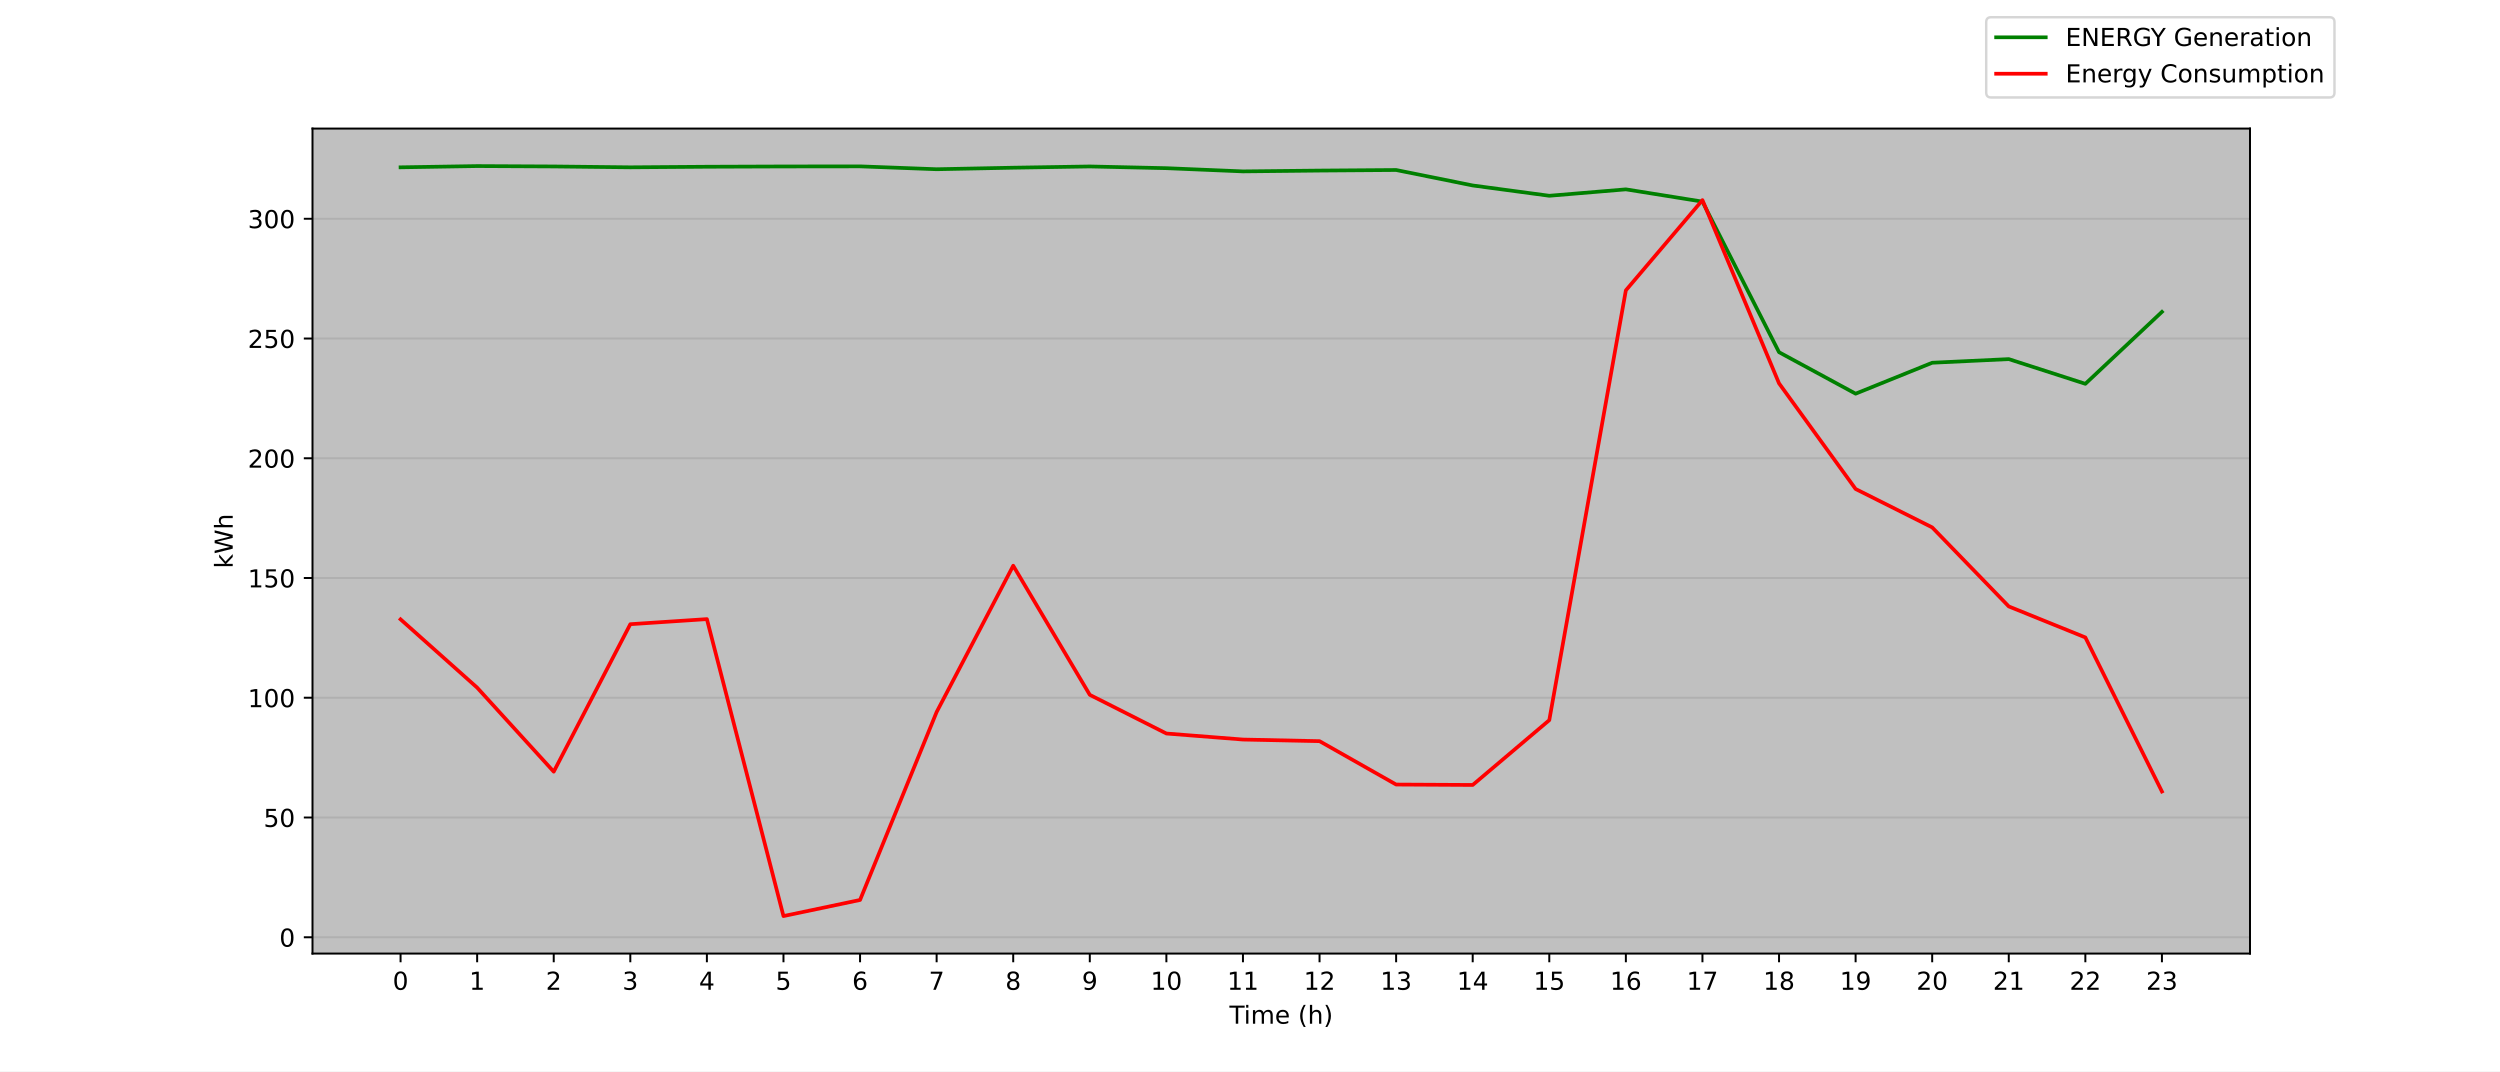
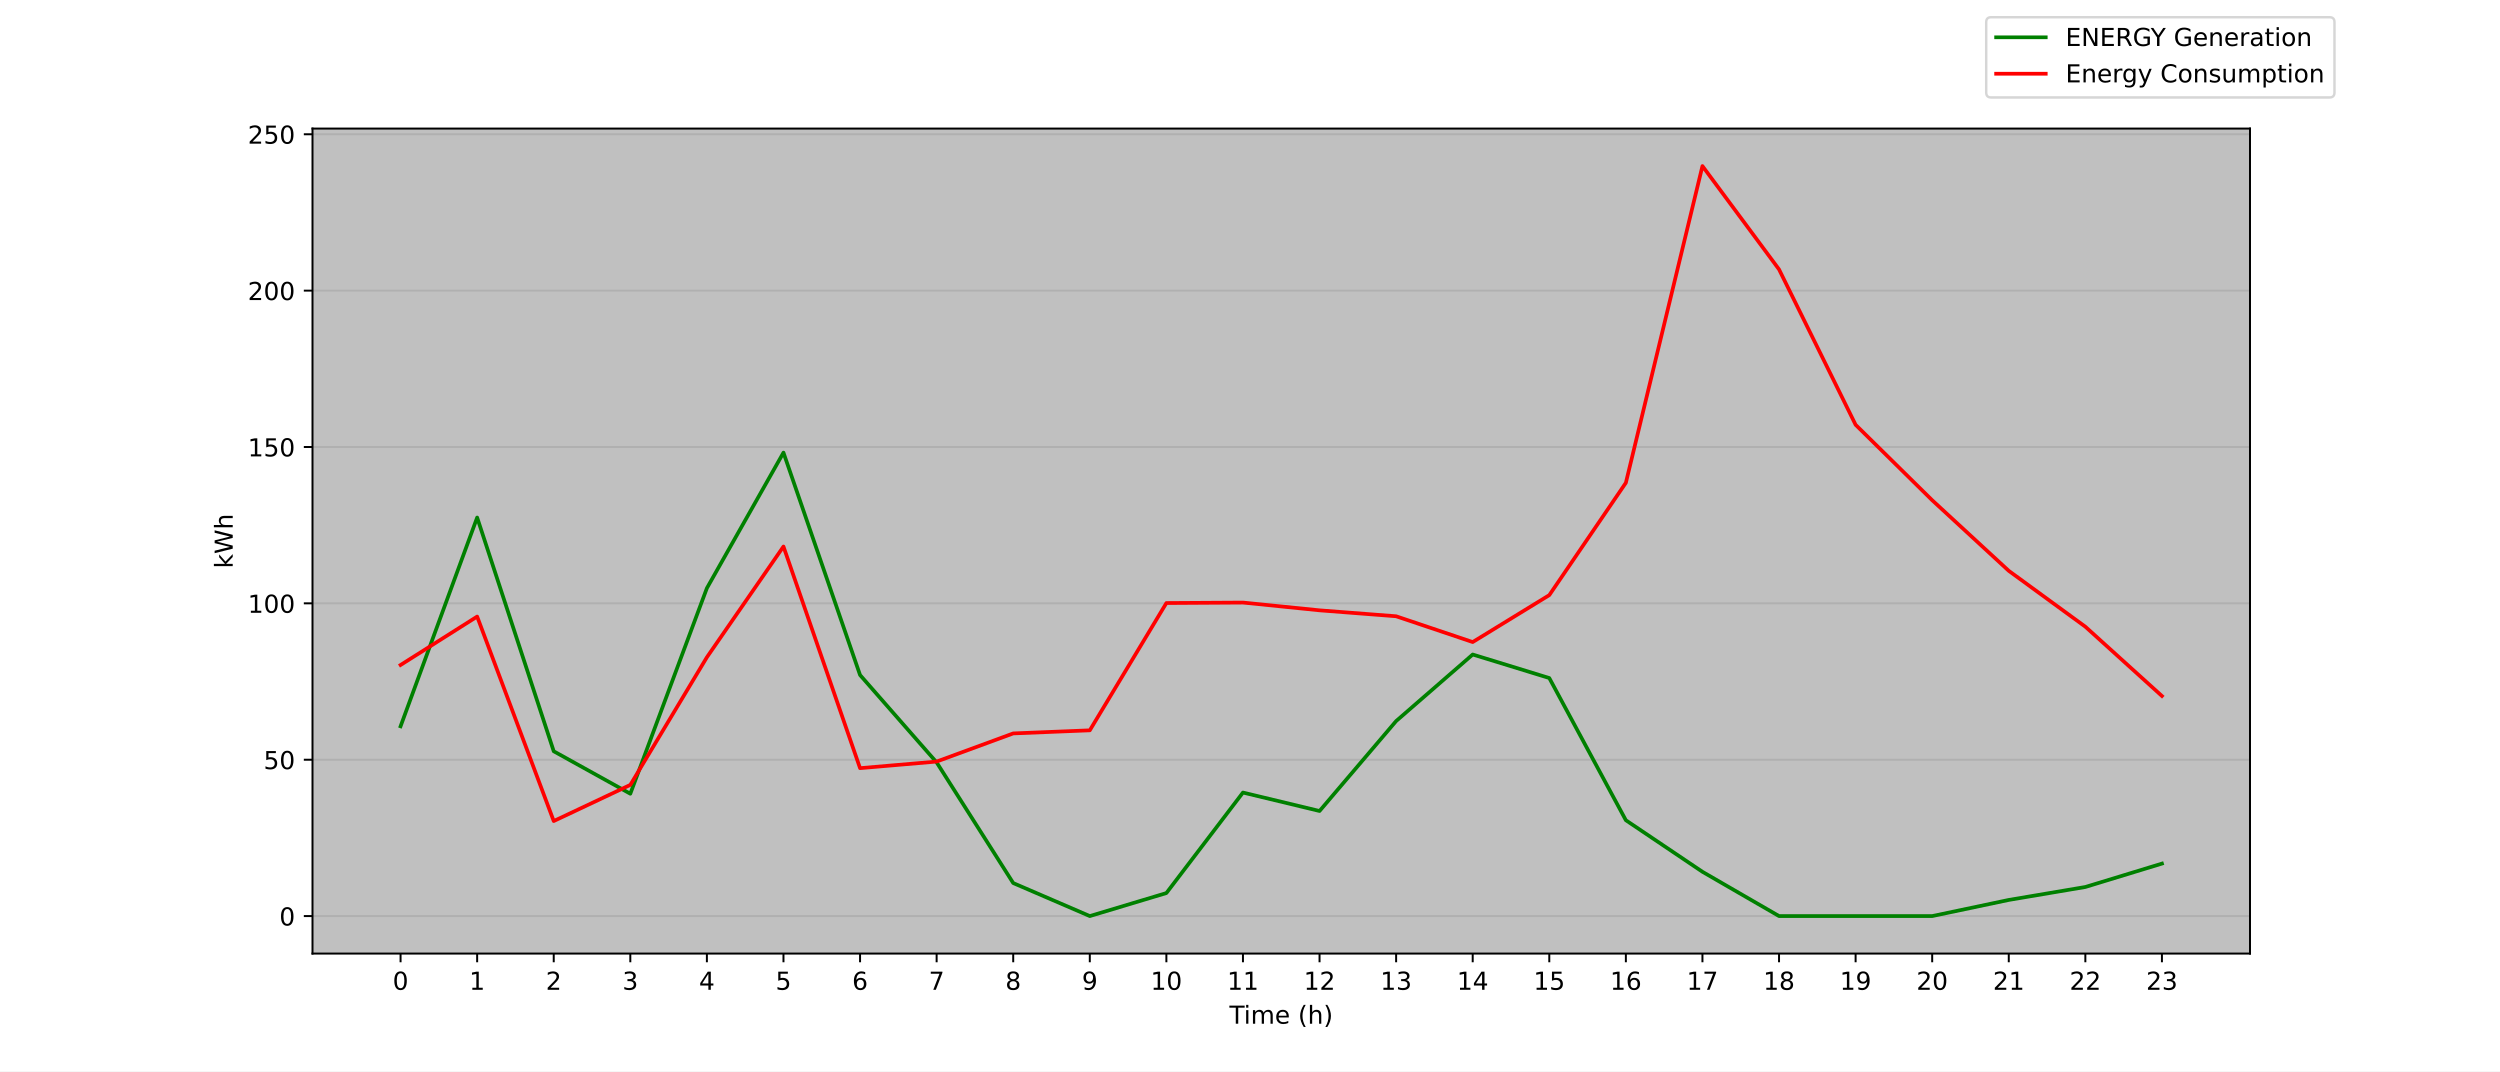
<svg xmlns="http://www.w3.org/2000/svg" xmlns:xlink="http://www.w3.org/1999/xlink" height="432pt" version="1.1" viewBox="0 0 1008 432" width="1008pt">
  <defs>
    <style type="text/css">
*{stroke-linecap:butt;stroke-linejoin:round;}
  </style>
  </defs>
  <g id="figure_1">
    <g id="patch_1">
      <path d="M 0 432  L 1008 432  L 1008 0  L 0 0  z " style="fill:#ffffff;" />
    </g>
    <g id="axes_1">
      <g id="patch_2">
        <path d="M 126 384.48  L 907.2 384.48  L 907.2 51.84  L 126 51.84  z " style="fill:#c0c0c0;" />
      </g>
      <g id="matplotlib.axis_1">
        <g id="xtick_1">
          <g id="line2d_1">
            <defs>
-               <path d="M 0 0  L 0 3.5  " id="m1222c266a0" style="stroke:#000000;stroke-width:0.8;" />
-             </defs>
-             <g>
-               <use style="stroke:#000000;stroke-width:0.8;" x="161.509" xlink:href="#m1222c266a0" y="384.48" />
+               <path d="M 0 0  L 0 3.5  " id="m53d6d1a1f0" style="stroke:#000000;stroke-width:0.8;" />
+             </defs>
+             <g>
+               <use style="stroke:#000000;stroke-width:0.8;" x="161.509" xlink:href="#m53d6d1a1f0" y="384.48" />
            </g>
          </g>
          <g id="text_1">
            <defs>
              <path d="M 31.781 66.406  Q 24.172 66.406 20.328 58.906  Q 16.5 51.422 16.5 36.375  Q 16.5 21.391 20.328 13.891  Q 24.172 6.391 31.781 6.391  Q 39.453 6.391 43.281 13.891  Q 47.125 21.391 47.125 36.375  Q 47.125 51.422 43.281 58.906  Q 39.453 66.406 31.781 66.406  z M 31.781 74.219  Q 44.047 74.219 50.516 64.516  Q 56.984 54.828 56.984 36.375  Q 56.984 17.969 50.516 8.266  Q 44.047 -1.422 31.781 -1.422  Q 19.531 -1.422 13.062 8.266  Q 6.594 17.969 6.594 36.375  Q 6.594 54.828 13.062 64.516  Q 19.531 74.219 31.781 74.219  z " id="DejaVuSans-48" />
            </defs>
            <g transform="translate(158.3278 399.0784)scale(0.1 -0.1)">
              <use xlink:href="#DejaVuSans-48" />
            </g>
          </g>
        </g>
        <g id="xtick_2">
          <g id="line2d_2">
            <g>
-               <use style="stroke:#000000;stroke-width:0.8;" x="192.387" xlink:href="#m1222c266a0" y="384.48" />
+               <use style="stroke:#000000;stroke-width:0.8;" x="192.387" xlink:href="#m53d6d1a1f0" y="384.48" />
            </g>
          </g>
          <g id="text_2">
            <defs>
              <path d="M 12.406 8.297  L 28.516 8.297  L 28.516 63.922  L 10.984 60.406  L 10.984 69.391  L 28.422 72.906  L 38.281 72.906  L 38.281 8.297  L 54.391 8.297  L 54.391 0  L 12.406 0  z " id="DejaVuSans-49" />
            </defs>
            <g transform="translate(189.2053 399.0784)scale(0.1 -0.1)">
              <use xlink:href="#DejaVuSans-49" />
            </g>
          </g>
        </g>
        <g id="xtick_3">
          <g id="line2d_3">
            <g>
-               <use style="stroke:#000000;stroke-width:0.8;" x="223.264" xlink:href="#m1222c266a0" y="384.48" />
+               <use style="stroke:#000000;stroke-width:0.8;" x="223.264" xlink:href="#m53d6d1a1f0" y="384.48" />
            </g>
          </g>
          <g id="text_3">
            <defs>
              <path d="M 19.188 8.297  L 53.609 8.297  L 53.609 0  L 7.328 0  L 7.328 8.297  Q 12.938 14.109 22.625 23.891  Q 32.328 33.688 34.812 36.531  Q 39.547 41.844 41.422 45.531  Q 43.312 49.219 43.312 52.781  Q 43.312 58.594 39.234 62.25  Q 35.156 65.922 28.609 65.922  Q 23.969 65.922 18.812 64.312  Q 13.672 62.703 7.812 59.422  L 7.812 69.391  Q 13.766 71.781 18.938 73  Q 24.125 74.219 28.422 74.219  Q 39.75 74.219 46.484 68.547  Q 53.219 62.891 53.219 53.422  Q 53.219 48.922 51.531 44.891  Q 49.859 40.875 45.406 35.406  Q 44.188 33.984 37.641 27.219  Q 31.109 20.453 19.188 8.297  z " id="DejaVuSans-50" />
            </defs>
            <g transform="translate(220.0828 399.0784)scale(0.1 -0.1)">
              <use xlink:href="#DejaVuSans-50" />
            </g>
          </g>
        </g>
        <g id="xtick_4">
          <g id="line2d_4">
            <g>
-               <use style="stroke:#000000;stroke-width:0.8;" x="254.142" xlink:href="#m1222c266a0" y="384.48" />
+               <use style="stroke:#000000;stroke-width:0.8;" x="254.142" xlink:href="#m53d6d1a1f0" y="384.48" />
            </g>
          </g>
          <g id="text_4">
            <defs>
              <path d="M 40.578 39.312  Q 47.656 37.797 51.625 33  Q 55.609 28.219 55.609 21.188  Q 55.609 10.406 48.188 4.484  Q 40.766 -1.422 27.094 -1.422  Q 22.516 -1.422 17.656 -0.516  Q 12.797 0.391 7.625 2.203  L 7.625 11.719  Q 11.719 9.328 16.594 8.109  Q 21.484 6.891 26.812 6.891  Q 36.078 6.891 40.938 10.547  Q 45.797 14.203 45.797 21.188  Q 45.797 27.641 41.281 31.266  Q 36.766 34.906 28.719 34.906  L 20.219 34.906  L 20.219 43.016  L 29.109 43.016  Q 36.375 43.016 40.234 45.922  Q 44.094 48.828 44.094 54.297  Q 44.094 59.906 40.109 62.906  Q 36.141 65.922 28.719 65.922  Q 24.656 65.922 20.016 65.031  Q 15.375 64.156 9.812 62.312  L 9.812 71.094  Q 15.438 72.656 20.344 73.438  Q 25.25 74.219 29.594 74.219  Q 40.828 74.219 47.359 69.109  Q 53.906 64.016 53.906 55.328  Q 53.906 49.266 50.438 45.094  Q 46.969 40.922 40.578 39.312  z " id="DejaVuSans-51" />
            </defs>
            <g transform="translate(250.9603 399.0784)scale(0.1 -0.1)">
              <use xlink:href="#DejaVuSans-51" />
            </g>
          </g>
        </g>
        <g id="xtick_5">
          <g id="line2d_5">
            <g>
-               <use style="stroke:#000000;stroke-width:0.8;" x="285.019" xlink:href="#m1222c266a0" y="384.48" />
+               <use style="stroke:#000000;stroke-width:0.8;" x="285.019" xlink:href="#m53d6d1a1f0" y="384.48" />
            </g>
          </g>
          <g id="text_5">
            <defs>
              <path d="M 37.797 64.312  L 12.891 25.391  L 37.797 25.391  z M 35.203 72.906  L 47.609 72.906  L 47.609 25.391  L 58.016 25.391  L 58.016 17.188  L 47.609 17.188  L 47.609 0  L 37.797 0  L 37.797 17.188  L 4.891 17.188  L 4.891 26.703  z " id="DejaVuSans-52" />
            </defs>
            <g transform="translate(281.8377 399.0784)scale(0.1 -0.1)">
              <use xlink:href="#DejaVuSans-52" />
            </g>
          </g>
        </g>
        <g id="xtick_6">
          <g id="line2d_6">
            <g>
-               <use style="stroke:#000000;stroke-width:0.8;" x="315.896" xlink:href="#m1222c266a0" y="384.48" />
+               <use style="stroke:#000000;stroke-width:0.8;" x="315.896" xlink:href="#m53d6d1a1f0" y="384.48" />
            </g>
          </g>
          <g id="text_6">
            <defs>
              <path d="M 10.797 72.906  L 49.516 72.906  L 49.516 64.594  L 19.828 64.594  L 19.828 46.734  Q 21.969 47.469 24.109 47.828  Q 26.266 48.188 28.422 48.188  Q 40.625 48.188 47.75 41.5  Q 54.891 34.812 54.891 23.391  Q 54.891 11.625 47.562 5.094  Q 40.234 -1.422 26.906 -1.422  Q 22.312 -1.422 17.547 -0.641  Q 12.797 0.141 7.719 1.703  L 7.719 11.625  Q 12.109 9.234 16.797 8.062  Q 21.484 6.891 26.703 6.891  Q 35.156 6.891 40.078 11.328  Q 45.016 15.766 45.016 23.391  Q 45.016 31 40.078 35.438  Q 35.156 39.891 26.703 39.891  Q 22.75 39.891 18.812 39.016  Q 14.891 38.141 10.797 36.281  z " id="DejaVuSans-53" />
            </defs>
            <g transform="translate(312.7152 399.0784)scale(0.1 -0.1)">
              <use xlink:href="#DejaVuSans-53" />
            </g>
          </g>
        </g>
        <g id="xtick_7">
          <g id="line2d_7">
            <g>
-               <use style="stroke:#000000;stroke-width:0.8;" x="346.774" xlink:href="#m1222c266a0" y="384.48" />
+               <use style="stroke:#000000;stroke-width:0.8;" x="346.774" xlink:href="#m53d6d1a1f0" y="384.48" />
            </g>
          </g>
          <g id="text_7">
            <defs>
              <path d="M 33.016 40.375  Q 26.375 40.375 22.484 35.828  Q 18.609 31.297 18.609 23.391  Q 18.609 15.531 22.484 10.953  Q 26.375 6.391 33.016 6.391  Q 39.656 6.391 43.531 10.953  Q 47.406 15.531 47.406 23.391  Q 47.406 31.297 43.531 35.828  Q 39.656 40.375 33.016 40.375  z M 52.594 71.297  L 52.594 62.312  Q 48.875 64.062 45.094 64.984  Q 41.312 65.922 37.594 65.922  Q 27.828 65.922 22.672 59.328  Q 17.531 52.734 16.797 39.406  Q 19.672 43.656 24.016 45.922  Q 28.375 48.188 33.594 48.188  Q 44.578 48.188 50.953 41.516  Q 57.328 34.859 57.328 23.391  Q 57.328 12.156 50.688 5.359  Q 44.047 -1.422 33.016 -1.422  Q 20.359 -1.422 13.672 8.266  Q 6.984 17.969 6.984 36.375  Q 6.984 53.656 15.188 63.938  Q 23.391 74.219 37.203 74.219  Q 40.922 74.219 44.703 73.484  Q 48.484 72.75 52.594 71.297  z " id="DejaVuSans-54" />
            </defs>
            <g transform="translate(343.5927 399.0784)scale(0.1 -0.1)">
              <use xlink:href="#DejaVuSans-54" />
            </g>
          </g>
        </g>
        <g id="xtick_8">
          <g id="line2d_8">
            <g>
-               <use style="stroke:#000000;stroke-width:0.8;" x="377.651" xlink:href="#m1222c266a0" y="384.48" />
+               <use style="stroke:#000000;stroke-width:0.8;" x="377.651" xlink:href="#m53d6d1a1f0" y="384.48" />
            </g>
          </g>
          <g id="text_8">
            <defs>
              <path d="M 8.203 72.906  L 55.078 72.906  L 55.078 68.703  L 28.609 0  L 18.312 0  L 43.219 64.594  L 8.203 64.594  z " id="DejaVuSans-55" />
            </defs>
            <g transform="translate(374.4701 399.0784)scale(0.1 -0.1)">
              <use xlink:href="#DejaVuSans-55" />
            </g>
          </g>
        </g>
        <g id="xtick_9">
          <g id="line2d_9">
            <g>
-               <use style="stroke:#000000;stroke-width:0.8;" x="408.529" xlink:href="#m1222c266a0" y="384.48" />
+               <use style="stroke:#000000;stroke-width:0.8;" x="408.529" xlink:href="#m53d6d1a1f0" y="384.48" />
            </g>
          </g>
          <g id="text_9">
            <defs>
              <path d="M 31.781 34.625  Q 24.75 34.625 20.719 30.859  Q 16.703 27.094 16.703 20.516  Q 16.703 13.922 20.719 10.156  Q 24.75 6.391 31.781 6.391  Q 38.812 6.391 42.859 10.172  Q 46.922 13.969 46.922 20.516  Q 46.922 27.094 42.891 30.859  Q 38.875 34.625 31.781 34.625  z M 21.922 38.812  Q 15.578 40.375 12.031 44.719  Q 8.5 49.078 8.5 55.328  Q 8.5 64.062 14.719 69.141  Q 20.953 74.219 31.781 74.219  Q 42.672 74.219 48.875 69.141  Q 55.078 64.062 55.078 55.328  Q 55.078 49.078 51.531 44.719  Q 48 40.375 41.703 38.812  Q 48.828 37.156 52.797 32.312  Q 56.781 27.484 56.781 20.516  Q 56.781 9.906 50.312 4.234  Q 43.844 -1.422 31.781 -1.422  Q 19.734 -1.422 13.25 4.234  Q 6.781 9.906 6.781 20.516  Q 6.781 27.484 10.781 32.312  Q 14.797 37.156 21.922 38.812  z M 18.312 54.391  Q 18.312 48.734 21.844 45.562  Q 25.391 42.391 31.781 42.391  Q 38.141 42.391 41.719 45.562  Q 45.312 48.734 45.312 54.391  Q 45.312 60.062 41.719 63.234  Q 38.141 66.406 31.781 66.406  Q 25.391 66.406 21.844 63.234  Q 18.312 60.062 18.312 54.391  z " id="DejaVuSans-56" />
            </defs>
            <g transform="translate(405.3476 399.0784)scale(0.1 -0.1)">
              <use xlink:href="#DejaVuSans-56" />
            </g>
          </g>
        </g>
        <g id="xtick_10">
          <g id="line2d_10">
            <g>
-               <use style="stroke:#000000;stroke-width:0.8;" x="439.406" xlink:href="#m1222c266a0" y="384.48" />
+               <use style="stroke:#000000;stroke-width:0.8;" x="439.406" xlink:href="#m53d6d1a1f0" y="384.48" />
            </g>
          </g>
          <g id="text_10">
            <defs>
              <path d="M 10.984 1.516  L 10.984 10.5  Q 14.703 8.734 18.5 7.812  Q 22.312 6.891 25.984 6.891  Q 35.75 6.891 40.891 13.453  Q 46.047 20.016 46.781 33.406  Q 43.953 29.203 39.594 26.953  Q 35.25 24.703 29.984 24.703  Q 19.047 24.703 12.672 31.312  Q 6.297 37.938 6.297 49.422  Q 6.297 60.641 12.938 67.422  Q 19.578 74.219 30.609 74.219  Q 43.266 74.219 49.922 64.516  Q 56.594 54.828 56.594 36.375  Q 56.594 19.141 48.406 8.859  Q 40.234 -1.422 26.422 -1.422  Q 22.703 -1.422 18.891 -0.688  Q 15.094 0.047 10.984 1.516  z M 30.609 32.422  Q 37.25 32.422 41.125 36.953  Q 45.016 41.5 45.016 49.422  Q 45.016 57.281 41.125 61.844  Q 37.25 66.406 30.609 66.406  Q 23.969 66.406 20.094 61.844  Q 16.219 57.281 16.219 49.422  Q 16.219 41.5 20.094 36.953  Q 23.969 32.422 30.609 32.422  z " id="DejaVuSans-57" />
            </defs>
            <g transform="translate(436.2251 399.0784)scale(0.1 -0.1)">
              <use xlink:href="#DejaVuSans-57" />
            </g>
          </g>
        </g>
        <g id="xtick_11">
          <g id="line2d_11">
            <g>
-               <use style="stroke:#000000;stroke-width:0.8;" x="470.284" xlink:href="#m1222c266a0" y="384.48" />
+               <use style="stroke:#000000;stroke-width:0.8;" x="470.284" xlink:href="#m53d6d1a1f0" y="384.48" />
            </g>
          </g>
          <g id="text_11">
            <g transform="translate(463.9213 399.0784)scale(0.1 -0.1)">
              <use xlink:href="#DejaVuSans-49" />
              <use x="63.623" xlink:href="#DejaVuSans-48" />
            </g>
          </g>
        </g>
        <g id="xtick_12">
          <g id="line2d_12">
            <g>
-               <use style="stroke:#000000;stroke-width:0.8;" x="501.161" xlink:href="#m1222c266a0" y="384.48" />
+               <use style="stroke:#000000;stroke-width:0.8;" x="501.161" xlink:href="#m53d6d1a1f0" y="384.48" />
            </g>
          </g>
          <g id="text_12">
            <g transform="translate(494.7988 399.0784)scale(0.1 -0.1)">
              <use xlink:href="#DejaVuSans-49" />
              <use x="63.623" xlink:href="#DejaVuSans-49" />
            </g>
          </g>
        </g>
        <g id="xtick_13">
          <g id="line2d_13">
            <g>
-               <use style="stroke:#000000;stroke-width:0.8;" x="532.039" xlink:href="#m1222c266a0" y="384.48" />
+               <use style="stroke:#000000;stroke-width:0.8;" x="532.039" xlink:href="#m53d6d1a1f0" y="384.48" />
            </g>
          </g>
          <g id="text_13">
            <g transform="translate(525.6762 399.0784)scale(0.1 -0.1)">
              <use xlink:href="#DejaVuSans-49" />
              <use x="63.623" xlink:href="#DejaVuSans-50" />
            </g>
          </g>
        </g>
        <g id="xtick_14">
          <g id="line2d_14">
            <g>
-               <use style="stroke:#000000;stroke-width:0.8;" x="562.916" xlink:href="#m1222c266a0" y="384.48" />
+               <use style="stroke:#000000;stroke-width:0.8;" x="562.916" xlink:href="#m53d6d1a1f0" y="384.48" />
            </g>
          </g>
          <g id="text_14">
            <g transform="translate(556.5537 399.0784)scale(0.1 -0.1)">
              <use xlink:href="#DejaVuSans-49" />
              <use x="63.623" xlink:href="#DejaVuSans-51" />
            </g>
          </g>
        </g>
        <g id="xtick_15">
          <g id="line2d_15">
            <g>
-               <use style="stroke:#000000;stroke-width:0.8;" x="593.794" xlink:href="#m1222c266a0" y="384.48" />
+               <use style="stroke:#000000;stroke-width:0.8;" x="593.794" xlink:href="#m53d6d1a1f0" y="384.48" />
            </g>
          </g>
          <g id="text_15">
            <g transform="translate(587.4312 399.0784)scale(0.1 -0.1)">
              <use xlink:href="#DejaVuSans-49" />
              <use x="63.623" xlink:href="#DejaVuSans-52" />
            </g>
          </g>
        </g>
        <g id="xtick_16">
          <g id="line2d_16">
            <g>
-               <use style="stroke:#000000;stroke-width:0.8;" x="624.671" xlink:href="#m1222c266a0" y="384.48" />
+               <use style="stroke:#000000;stroke-width:0.8;" x="624.671" xlink:href="#m53d6d1a1f0" y="384.48" />
            </g>
          </g>
          <g id="text_16">
            <g transform="translate(618.3086 399.0784)scale(0.1 -0.1)">
              <use xlink:href="#DejaVuSans-49" />
              <use x="63.623" xlink:href="#DejaVuSans-53" />
            </g>
          </g>
        </g>
        <g id="xtick_17">
          <g id="line2d_17">
            <g>
-               <use style="stroke:#000000;stroke-width:0.8;" x="655.549" xlink:href="#m1222c266a0" y="384.48" />
+               <use style="stroke:#000000;stroke-width:0.8;" x="655.549" xlink:href="#m53d6d1a1f0" y="384.48" />
            </g>
          </g>
          <g id="text_17">
            <g transform="translate(649.1861 399.0784)scale(0.1 -0.1)">
              <use xlink:href="#DejaVuSans-49" />
              <use x="63.623" xlink:href="#DejaVuSans-54" />
            </g>
          </g>
        </g>
        <g id="xtick_18">
          <g id="line2d_18">
            <g>
-               <use style="stroke:#000000;stroke-width:0.8;" x="686.426" xlink:href="#m1222c266a0" y="384.48" />
+               <use style="stroke:#000000;stroke-width:0.8;" x="686.426" xlink:href="#m53d6d1a1f0" y="384.48" />
            </g>
          </g>
          <g id="text_18">
            <g transform="translate(680.0636 399.0784)scale(0.1 -0.1)">
              <use xlink:href="#DejaVuSans-49" />
              <use x="63.623" xlink:href="#DejaVuSans-55" />
            </g>
          </g>
        </g>
        <g id="xtick_19">
          <g id="line2d_19">
            <g>
-               <use style="stroke:#000000;stroke-width:0.8;" x="717.304" xlink:href="#m1222c266a0" y="384.48" />
+               <use style="stroke:#000000;stroke-width:0.8;" x="717.304" xlink:href="#m53d6d1a1f0" y="384.48" />
            </g>
          </g>
          <g id="text_19">
            <g transform="translate(710.9411 399.0784)scale(0.1 -0.1)">
              <use xlink:href="#DejaVuSans-49" />
              <use x="63.623" xlink:href="#DejaVuSans-56" />
            </g>
          </g>
        </g>
        <g id="xtick_20">
          <g id="line2d_20">
            <g>
-               <use style="stroke:#000000;stroke-width:0.8;" x="748.181" xlink:href="#m1222c266a0" y="384.48" />
+               <use style="stroke:#000000;stroke-width:0.8;" x="748.181" xlink:href="#m53d6d1a1f0" y="384.48" />
            </g>
          </g>
          <g id="text_20">
            <g transform="translate(741.8185 399.0784)scale(0.1 -0.1)">
              <use xlink:href="#DejaVuSans-49" />
              <use x="63.623" xlink:href="#DejaVuSans-57" />
            </g>
          </g>
        </g>
        <g id="xtick_21">
          <g id="line2d_21">
            <g>
-               <use style="stroke:#000000;stroke-width:0.8;" x="779.058" xlink:href="#m1222c266a0" y="384.48" />
+               <use style="stroke:#000000;stroke-width:0.8;" x="779.058" xlink:href="#m53d6d1a1f0" y="384.48" />
            </g>
          </g>
          <g id="text_21">
            <g transform="translate(772.696 399.0784)scale(0.1 -0.1)">
              <use xlink:href="#DejaVuSans-50" />
              <use x="63.623" xlink:href="#DejaVuSans-48" />
            </g>
          </g>
        </g>
        <g id="xtick_22">
          <g id="line2d_22">
            <g>
-               <use style="stroke:#000000;stroke-width:0.8;" x="809.936" xlink:href="#m1222c266a0" y="384.48" />
+               <use style="stroke:#000000;stroke-width:0.8;" x="809.936" xlink:href="#m53d6d1a1f0" y="384.48" />
            </g>
          </g>
          <g id="text_22">
            <g transform="translate(803.5735 399.0784)scale(0.1 -0.1)">
              <use xlink:href="#DejaVuSans-50" />
              <use x="63.623" xlink:href="#DejaVuSans-49" />
            </g>
          </g>
        </g>
        <g id="xtick_23">
          <g id="line2d_23">
            <g>
-               <use style="stroke:#000000;stroke-width:0.8;" x="840.813" xlink:href="#m1222c266a0" y="384.48" />
+               <use style="stroke:#000000;stroke-width:0.8;" x="840.813" xlink:href="#m53d6d1a1f0" y="384.48" />
            </g>
          </g>
          <g id="text_23">
            <g transform="translate(834.4509 399.0784)scale(0.1 -0.1)">
              <use xlink:href="#DejaVuSans-50" />
              <use x="63.623" xlink:href="#DejaVuSans-50" />
            </g>
          </g>
        </g>
        <g id="xtick_24">
          <g id="line2d_24">
            <g>
-               <use style="stroke:#000000;stroke-width:0.8;" x="871.691" xlink:href="#m1222c266a0" y="384.48" />
+               <use style="stroke:#000000;stroke-width:0.8;" x="871.691" xlink:href="#m53d6d1a1f0" y="384.48" />
            </g>
          </g>
          <g id="text_24">
            <g transform="translate(865.3284 399.0784)scale(0.1 -0.1)">
              <use xlink:href="#DejaVuSans-50" />
              <use x="63.623" xlink:href="#DejaVuSans-51" />
            </g>
          </g>
        </g>
        <g id="text_25">
          <defs>
            <path d="M -0.297 72.906  L 61.375 72.906  L 61.375 64.594  L 35.5 64.594  L 35.5 0  L 25.594 0  L 25.594 64.594  L -0.297 64.594  z " id="DejaVuSans-84" />
            <path d="M 9.422 54.688  L 18.406 54.688  L 18.406 0  L 9.422 0  z M 9.422 75.984  L 18.406 75.984  L 18.406 64.594  L 9.422 64.594  z " id="DejaVuSans-105" />
            <path d="M 52 44.188  Q 55.375 50.25 60.062 53.125  Q 64.75 56 71.094 56  Q 79.641 56 84.281 50.016  Q 88.922 44.047 88.922 33.016  L 88.922 0  L 79.891 0  L 79.891 32.719  Q 79.891 40.578 77.094 44.375  Q 74.312 48.188 68.609 48.188  Q 61.625 48.188 57.562 43.547  Q 53.516 38.922 53.516 30.906  L 53.516 0  L 44.484 0  L 44.484 32.719  Q 44.484 40.625 41.703 44.406  Q 38.922 48.188 33.109 48.188  Q 26.219 48.188 22.156 43.531  Q 18.109 38.875 18.109 30.906  L 18.109 0  L 9.078 0  L 9.078 54.688  L 18.109 54.688  L 18.109 46.188  Q 21.188 51.219 25.484 53.609  Q 29.781 56 35.688 56  Q 41.656 56 45.828 52.969  Q 50 49.953 52 44.188  z " id="DejaVuSans-109" />
            <path d="M 56.203 29.594  L 56.203 25.203  L 14.891 25.203  Q 15.484 15.922 20.484 11.062  Q 25.484 6.203 34.422 6.203  Q 39.594 6.203 44.453 7.469  Q 49.312 8.734 54.109 11.281  L 54.109 2.781  Q 49.266 0.734 44.188 -0.344  Q 39.109 -1.422 33.891 -1.422  Q 20.797 -1.422 13.156 6.188  Q 5.516 13.812 5.516 26.812  Q 5.516 40.234 12.766 48.109  Q 20.016 56 32.328 56  Q 43.359 56 49.781 48.891  Q 56.203 41.797 56.203 29.594  z M 47.219 32.234  Q 47.125 39.594 43.094 43.984  Q 39.062 48.391 32.422 48.391  Q 24.906 48.391 20.391 44.141  Q 15.875 39.891 15.188 32.172  z " id="DejaVuSans-101" />
            <path id="DejaVuSans-32" />
            <path d="M 31 75.875  Q 24.469 64.656 21.281 53.656  Q 18.109 42.672 18.109 31.391  Q 18.109 20.125 21.312 9.062  Q 24.516 -2 31 -13.188  L 23.188 -13.188  Q 15.875 -1.703 12.234 9.375  Q 8.594 20.453 8.594 31.391  Q 8.594 42.281 12.203 53.312  Q 15.828 64.359 23.188 75.875  z " id="DejaVuSans-40" />
            <path d="M 54.891 33.016  L 54.891 0  L 45.906 0  L 45.906 32.719  Q 45.906 40.484 42.875 44.328  Q 39.844 48.188 33.797 48.188  Q 26.516 48.188 22.312 43.547  Q 18.109 38.922 18.109 30.906  L 18.109 0  L 9.078 0  L 9.078 75.984  L 18.109 75.984  L 18.109 46.188  Q 21.344 51.125 25.703 53.562  Q 30.078 56 35.797 56  Q 45.219 56 50.047 50.172  Q 54.891 44.344 54.891 33.016  z " id="DejaVuSans-104" />
            <path d="M 8.016 75.875  L 15.828 75.875  Q 23.141 64.359 26.781 53.312  Q 30.422 42.281 30.422 31.391  Q 30.422 20.453 26.781 9.375  Q 23.141 -1.703 15.828 -13.188  L 8.016 -13.188  Q 14.5 -2 17.703 9.062  Q 20.906 20.125 20.906 31.391  Q 20.906 42.672 17.703 53.656  Q 14.5 64.656 8.016 75.875  z " id="DejaVuSans-41" />
          </defs>
          <g transform="translate(495.707 412.7566)scale(0.1 -0.1)">
            <use xlink:href="#DejaVuSans-84" />
            <use x="57.959" xlink:href="#DejaVuSans-105" />
            <use x="85.742" xlink:href="#DejaVuSans-109" />
            <use x="183.154" xlink:href="#DejaVuSans-101" />
            <use x="244.678" xlink:href="#DejaVuSans-32" />
            <use x="276.465" xlink:href="#DejaVuSans-40" />
            <use x="315.479" xlink:href="#DejaVuSans-104" />
            <use x="378.857" xlink:href="#DejaVuSans-41" />
          </g>
        </g>
      </g>
      <g id="matplotlib.axis_2">
        <g id="ytick_1">
          <g id="line2d_25">
-             <path clip-path="url(#pf758c98d70)" d="M 126 377.9  L 907.2 377.9  " style="fill:none;stroke:#b0b0b0;stroke-linecap:square;stroke-width:0.8;" />
+             <path clip-path="url(#p707d6aee12)" d="M 126 369.36  L 907.2 369.36  " style="fill:none;stroke:#b0b0b0;stroke-linecap:square;stroke-width:0.8;" />
          </g>
          <g id="line2d_26">
            <defs>
-               <path d="M 0 0  L -3.5 0  " id="mabe2aea7b6" style="stroke:#000000;stroke-width:0.8;" />
-             </defs>
-             <g>
-               <use style="stroke:#000000;stroke-width:0.8;" x="126" xlink:href="#mabe2aea7b6" y="377.9" />
+               <path d="M 0 0  L -3.5 0  " id="m82bc93f2ca" style="stroke:#000000;stroke-width:0.8;" />
+             </defs>
+             <g>
+               <use style="stroke:#000000;stroke-width:0.8;" x="126" xlink:href="#m82bc93f2ca" y="369.36" />
            </g>
          </g>
          <g id="text_26">
-             <g transform="translate(112.6375 381.6994)scale(0.1 -0.1)">
+             <g transform="translate(112.6375 373.1592)scale(0.1 -0.1)">
              <use xlink:href="#DejaVuSans-48" />
            </g>
          </g>
        </g>
        <g id="ytick_2">
          <g id="line2d_27">
-             <path clip-path="url(#pf758c98d70)" d="M 126 329.618  L 907.2 329.618  " style="fill:none;stroke:#b0b0b0;stroke-linecap:square;stroke-width:0.8;" />
+             <path clip-path="url(#p707d6aee12)" d="M 126 306.315  L 907.2 306.315  " style="fill:none;stroke:#b0b0b0;stroke-linecap:square;stroke-width:0.8;" />
          </g>
          <g id="line2d_28">
            <g>
-               <use style="stroke:#000000;stroke-width:0.8;" x="126" xlink:href="#mabe2aea7b6" y="329.618" />
+               <use style="stroke:#000000;stroke-width:0.8;" x="126" xlink:href="#m82bc93f2ca" y="306.315" />
            </g>
          </g>
          <g id="text_27">
-             <g transform="translate(106.275 333.4168)scale(0.1 -0.1)">
+             <g transform="translate(106.275 310.1144)scale(0.1 -0.1)">
              <use xlink:href="#DejaVuSans-53" />
              <use x="63.623" xlink:href="#DejaVuSans-48" />
            </g>
          </g>
        </g>
        <g id="ytick_3">
          <g id="line2d_29">
-             <path clip-path="url(#pf758c98d70)" d="M 126 281.335  L 907.2 281.335  " style="fill:none;stroke:#b0b0b0;stroke-linecap:square;stroke-width:0.8;" />
+             <path clip-path="url(#p707d6aee12)" d="M 126 243.27  L 907.2 243.27  " style="fill:none;stroke:#b0b0b0;stroke-linecap:square;stroke-width:0.8;" />
          </g>
          <g id="line2d_30">
            <g>
-               <use style="stroke:#000000;stroke-width:0.8;" x="126" xlink:href="#mabe2aea7b6" y="281.335" />
+               <use style="stroke:#000000;stroke-width:0.8;" x="126" xlink:href="#m82bc93f2ca" y="243.27" />
            </g>
          </g>
          <g id="text_28">
-             <g transform="translate(99.9125 285.1342)scale(0.1 -0.1)">
+             <g transform="translate(99.9125 247.0696)scale(0.1 -0.1)">
              <use xlink:href="#DejaVuSans-49" />
              <use x="63.623" xlink:href="#DejaVuSans-48" />
              <use x="127.246" xlink:href="#DejaVuSans-48" />
            </g>
          </g>
        </g>
        <g id="ytick_4">
          <g id="line2d_31">
-             <path clip-path="url(#pf758c98d70)" d="M 126 233.052  L 907.2 233.052  " style="fill:none;stroke:#b0b0b0;stroke-linecap:square;stroke-width:0.8;" />
+             <path clip-path="url(#p707d6aee12)" d="M 126 180.226  L 907.2 180.226  " style="fill:none;stroke:#b0b0b0;stroke-linecap:square;stroke-width:0.8;" />
          </g>
          <g id="line2d_32">
            <g>
-               <use style="stroke:#000000;stroke-width:0.8;" x="126" xlink:href="#mabe2aea7b6" y="233.052" />
+               <use style="stroke:#000000;stroke-width:0.8;" x="126" xlink:href="#m82bc93f2ca" y="180.226" />
            </g>
          </g>
          <g id="text_29">
-             <g transform="translate(99.9125 236.8515)scale(0.1 -0.1)">
+             <g transform="translate(99.9125 184.0248)scale(0.1 -0.1)">
              <use xlink:href="#DejaVuSans-49" />
              <use x="63.623" xlink:href="#DejaVuSans-53" />
              <use x="127.246" xlink:href="#DejaVuSans-48" />
            </g>
          </g>
        </g>
        <g id="ytick_5">
          <g id="line2d_33">
-             <path clip-path="url(#pf758c98d70)" d="M 126 184.77  L 907.2 184.77  " style="fill:none;stroke:#b0b0b0;stroke-linecap:square;stroke-width:0.8;" />
+             <path clip-path="url(#p707d6aee12)" d="M 126 117.181  L 907.2 117.181  " style="fill:none;stroke:#b0b0b0;stroke-linecap:square;stroke-width:0.8;" />
          </g>
          <g id="line2d_34">
            <g>
-               <use style="stroke:#000000;stroke-width:0.8;" x="126" xlink:href="#mabe2aea7b6" y="184.77" />
+               <use style="stroke:#000000;stroke-width:0.8;" x="126" xlink:href="#m82bc93f2ca" y="117.181" />
            </g>
          </g>
          <g id="text_30">
-             <g transform="translate(99.9125 188.5689)scale(0.1 -0.1)">
+             <g transform="translate(99.9125 120.98)scale(0.1 -0.1)">
              <use xlink:href="#DejaVuSans-50" />
              <use x="63.623" xlink:href="#DejaVuSans-48" />
              <use x="127.246" xlink:href="#DejaVuSans-48" />
            </g>
          </g>
        </g>
        <g id="ytick_6">
          <g id="line2d_35">
-             <path clip-path="url(#pf758c98d70)" d="M 126 136.487  L 907.2 136.487  " style="fill:none;stroke:#b0b0b0;stroke-linecap:square;stroke-width:0.8;" />
+             <path clip-path="url(#p707d6aee12)" d="M 126 54.136  L 907.2 54.136  " style="fill:none;stroke:#b0b0b0;stroke-linecap:square;stroke-width:0.8;" />
          </g>
          <g id="line2d_36">
            <g>
-               <use style="stroke:#000000;stroke-width:0.8;" x="126" xlink:href="#mabe2aea7b6" y="136.487" />
+               <use style="stroke:#000000;stroke-width:0.8;" x="126" xlink:href="#m82bc93f2ca" y="54.136" />
            </g>
          </g>
          <g id="text_31">
-             <g transform="translate(99.9125 140.2862)scale(0.1 -0.1)">
+             <g transform="translate(99.9125 57.93517)scale(0.1 -0.1)">
              <use xlink:href="#DejaVuSans-50" />
              <use x="63.623" xlink:href="#DejaVuSans-53" />
              <use x="127.246" xlink:href="#DejaVuSans-48" />
            </g>
          </g>
        </g>
-         <g id="ytick_7">
-           <g id="line2d_37">
-             <path clip-path="url(#pf758c98d70)" d="M 126 88.204  L 907.2 88.204  " style="fill:none;stroke:#b0b0b0;stroke-linecap:square;stroke-width:0.8;" />
-           </g>
-           <g id="line2d_38">
-             <g>
-               <use style="stroke:#000000;stroke-width:0.8;" x="126" xlink:href="#mabe2aea7b6" y="88.204" />
-             </g>
-           </g>
-           <g id="text_32">
-             <g transform="translate(99.9125 92.00358)scale(0.1 -0.1)">
-               <use xlink:href="#DejaVuSans-51" />
-               <use x="63.623" xlink:href="#DejaVuSans-48" />
-               <use x="127.246" xlink:href="#DejaVuSans-48" />
-             </g>
-           </g>
-         </g>
-         <g id="text_33">
+         <g id="text_32">
          <defs>
            <path d="M 9.078 75.984  L 18.109 75.984  L 18.109 31.109  L 44.922 54.688  L 56.391 54.688  L 27.391 29.109  L 57.625 0  L 45.906 0  L 18.109 26.703  L 18.109 0  L 9.078 0  z " id="DejaVuSans-107" />
            <path d="M 3.328 72.906  L 13.281 72.906  L 28.609 11.281  L 43.891 72.906  L 54.984 72.906  L 70.312 11.281  L 85.594 72.906  L 95.609 72.906  L 77.297 0  L 64.891 0  L 49.516 63.281  L 33.984 0  L 21.578 0  z " id="DejaVuSans-87" />
          </defs>
          <g transform="translate(93.83281 229.1678)rotate(-90)scale(0.1 -0.1)">
            <use xlink:href="#DejaVuSans-107" />
            <use x="57.91" xlink:href="#DejaVuSans-87" />
            <use x="156.787" xlink:href="#DejaVuSans-104" />
          </g>
        </g>
      </g>
-       <g id="line2d_39">
-         <path clip-path="url(#pf758c98d70)" d="M 161.509 67.462  L 192.387 66.96  L 223.264 67.115  L 254.142 67.462  L 285.019 67.23  L 315.896 67.115  L 346.774 67.076  L 377.651 68.235  L 408.529 67.617  L 439.406 67.115  L 470.284 67.81  L 501.161 69.104  L 532.039 68.775  L 562.916 68.544  L 593.794 74.782  L 624.671 78.934  L 655.549 76.346  L 686.426 81.29  L 717.304 142.011  L 748.181 158.736  L 779.058 146.259  L 809.936 144.792  L 840.813 154.757  L 871.691 125.749  " style="fill:none;stroke:#008000;stroke-linecap:square;stroke-width:1.5;" />
-       </g>
-       <g id="line2d_40">
-         <path clip-path="url(#pf758c98d70)" d="M 161.509 249.716  L 192.387 277.259  L 223.264 311.137  L 254.142 251.676  L 285.019 249.627  L 315.896 369.36  L 346.774 362.863  L 377.651 287.088  L 408.529 228.096  L 439.406 280.161  L 470.284 295.753  L 501.161 298.185  L 532.039 298.837  L 562.916 316.328  L 593.794 316.496  L 624.671 290.364  L 655.549 117.06  L 686.426 80.694  L 717.304 154.564  L 748.181 197.161  L 779.058 212.646  L 809.936 244.511  L 840.813 257.011  L 871.691 319.141  " style="fill:none;stroke:#ff0000;stroke-linecap:square;stroke-width:1.5;" />
+       <g id="line2d_37">
+         <path clip-path="url(#p707d6aee12)" d="M 161.509 292.849  L 192.387 208.671  L 223.264 302.911  L 254.142 320.034  L 285.019 237.142  L 315.896 182.495  L 346.774 272.17  L 377.651 307.4  L 408.529 356.045  L 439.406 369.36  L 470.284 360.08  L 501.161 319.555  L 532.039 326.994  L 562.916 290.731  L 593.794 263.899  L 624.671 273.381  L 655.549 330.726  L 686.426 351.506  L 717.304 369.36  L 748.181 369.36  L 779.058 369.36  L 809.936 362.854  L 840.813 357.634  L 871.691 348.202  " style="fill:none;stroke:#008000;stroke-linecap:square;stroke-width:1.5;" />
+       </g>
+       <g id="line2d_38">
+         <path clip-path="url(#p707d6aee12)" d="M 161.509 268.125  L 192.387 248.6  L 223.264 331.046  L 254.142 316.47  L 285.019 265.007  L 315.896 220.361  L 346.774 309.721  L 377.651 307.062  L 408.529 295.714  L 439.406 294.467  L 470.284 243.146  L 501.161 242.953  L 532.039 246.086  L 562.916 248.476  L 593.794 258.876  L 624.671 239.954  L 655.549 194.654  L 686.426 66.96  L 717.304 108.618  L 748.181 171.278  L 779.058 201.694  L 809.936 230.161  L 840.813 252.687  L 871.691 280.623  " style="fill:none;stroke:#ff0000;stroke-linecap:square;stroke-width:1.5;" />
      </g>
      <g id="patch_3">
        <path d="M 126 384.48  L 126 51.84  " style="fill:none;stroke:#000000;stroke-linecap:square;stroke-linejoin:miter;stroke-width:0.8;" />
      </g>
      <g id="patch_4">
        <path d="M 907.2 384.48  L 907.2 51.84  " style="fill:none;stroke:#000000;stroke-linecap:square;stroke-linejoin:miter;stroke-width:0.8;" />
      </g>
      <g id="patch_5">
        <path d="M 126 384.48  L 907.2 384.48  " style="fill:none;stroke:#000000;stroke-linecap:square;stroke-linejoin:miter;stroke-width:0.8;" />
      </g>
      <g id="patch_6">
        <path d="M 126 51.84  L 907.2 51.84  " style="fill:none;stroke:#000000;stroke-linecap:square;stroke-linejoin:miter;stroke-width:0.8;" />
      </g>
      <g id="legend_1">
        <g id="patch_7">
          <path d="M 802.84 39.3  L 939.26 39.3  Q 941.26 39.3 941.26 37.3  L 941.26 8.944  Q 941.26 6.944 939.26 6.944  L 802.84 6.944  Q 800.84 6.944 800.84 8.944  L 800.84 37.3  Q 800.84 39.3 802.84 39.3  z " style="fill:#ffffff;opacity:0.8;stroke:#cccccc;stroke-linejoin:miter;" />
        </g>
-         <g id="line2d_41">
+         <g id="line2d_39">
          <path d="M 804.84 15.042  L 824.84 15.042  " style="fill:none;stroke:#008000;stroke-linecap:square;stroke-width:1.5;" />
        </g>
-         <g id="line2d_42" />
-         <g id="text_34">
+         <g id="line2d_40" />
+         <g id="text_33">
          <defs>
            <path d="M 9.812 72.906  L 55.906 72.906  L 55.906 64.594  L 19.672 64.594  L 19.672 43.016  L 54.391 43.016  L 54.391 34.719  L 19.672 34.719  L 19.672 8.297  L 56.781 8.297  L 56.781 0  L 9.812 0  z " id="DejaVuSans-69" />
            <path d="M 9.812 72.906  L 23.094 72.906  L 55.422 11.922  L 55.422 72.906  L 64.984 72.906  L 64.984 0  L 51.703 0  L 19.391 60.984  L 19.391 0  L 9.812 0  z " id="DejaVuSans-78" />
            <path d="M 44.391 34.188  Q 47.562 33.109 50.562 29.594  Q 53.562 26.078 56.594 19.922  L 66.609 0  L 56 0  L 46.688 18.703  Q 43.062 26.031 39.672 28.422  Q 36.281 30.812 30.422 30.812  L 19.672 30.812  L 19.672 0  L 9.812 0  L 9.812 72.906  L 32.078 72.906  Q 44.578 72.906 50.734 67.672  Q 56.891 62.453 56.891 51.906  Q 56.891 45.016 53.688 40.469  Q 50.484 35.938 44.391 34.188  z M 19.672 64.797  L 19.672 38.922  L 32.078 38.922  Q 39.203 38.922 42.844 42.219  Q 46.484 45.516 46.484 51.906  Q 46.484 58.297 42.844 61.547  Q 39.203 64.797 32.078 64.797  z " id="DejaVuSans-82" />
            <path d="M 59.516 10.406  L 59.516 29.984  L 43.406 29.984  L 43.406 38.094  L 69.281 38.094  L 69.281 6.781  Q 63.578 2.734 56.688 0.656  Q 49.812 -1.422 42 -1.422  Q 24.906 -1.422 15.25 8.562  Q 5.609 18.562 5.609 36.375  Q 5.609 54.25 15.25 64.234  Q 24.906 74.219 42 74.219  Q 49.125 74.219 55.547 72.453  Q 61.969 70.703 67.391 67.281  L 67.391 56.781  Q 61.922 61.422 55.766 63.766  Q 49.609 66.109 42.828 66.109  Q 29.438 66.109 22.719 58.641  Q 16.016 51.172 16.016 36.375  Q 16.016 21.625 22.719 14.156  Q 29.438 6.688 42.828 6.688  Q 48.047 6.688 52.141 7.594  Q 56.25 8.5 59.516 10.406  z " id="DejaVuSans-71" />
            <path d="M -0.203 72.906  L 10.406 72.906  L 30.609 42.922  L 50.688 72.906  L 61.281 72.906  L 35.5 34.719  L 35.5 0  L 25.594 0  L 25.594 34.719  z " id="DejaVuSans-89" />
            <path d="M 54.891 33.016  L 54.891 0  L 45.906 0  L 45.906 32.719  Q 45.906 40.484 42.875 44.328  Q 39.844 48.188 33.797 48.188  Q 26.516 48.188 22.312 43.547  Q 18.109 38.922 18.109 30.906  L 18.109 0  L 9.078 0  L 9.078 54.688  L 18.109 54.688  L 18.109 46.188  Q 21.344 51.125 25.703 53.562  Q 30.078 56 35.797 56  Q 45.219 56 50.047 50.172  Q 54.891 44.344 54.891 33.016  z " id="DejaVuSans-110" />
            <path d="M 41.109 46.297  Q 39.594 47.172 37.812 47.578  Q 36.031 48 33.891 48  Q 26.266 48 22.188 43.047  Q 18.109 38.094 18.109 28.812  L 18.109 0  L 9.078 0  L 9.078 54.688  L 18.109 54.688  L 18.109 46.188  Q 20.953 51.172 25.484 53.578  Q 30.031 56 36.531 56  Q 37.453 56 38.578 55.875  Q 39.703 55.766 41.062 55.516  z " id="DejaVuSans-114" />
            <path d="M 34.281 27.484  Q 23.391 27.484 19.188 25  Q 14.984 22.516 14.984 16.5  Q 14.984 11.719 18.141 8.906  Q 21.297 6.109 26.703 6.109  Q 34.188 6.109 38.703 11.406  Q 43.219 16.703 43.219 25.484  L 43.219 27.484  z M 52.203 31.203  L 52.203 0  L 43.219 0  L 43.219 8.297  Q 40.141 3.328 35.547 0.953  Q 30.953 -1.422 24.312 -1.422  Q 15.922 -1.422 10.953 3.297  Q 6 8.016 6 15.922  Q 6 25.141 12.172 29.828  Q 18.359 34.516 30.609 34.516  L 43.219 34.516  L 43.219 35.406  Q 43.219 41.609 39.141 45  Q 35.062 48.391 27.688 48.391  Q 23 48.391 18.547 47.266  Q 14.109 46.141 10.016 43.891  L 10.016 52.203  Q 14.938 54.109 19.578 55.047  Q 24.219 56 28.609 56  Q 40.484 56 46.344 49.844  Q 52.203 43.703 52.203 31.203  z " id="DejaVuSans-97" />
            <path d="M 18.312 70.219  L 18.312 54.688  L 36.812 54.688  L 36.812 47.703  L 18.312 47.703  L 18.312 18.016  Q 18.312 11.328 20.141 9.422  Q 21.969 7.516 27.594 7.516  L 36.812 7.516  L 36.812 0  L 27.594 0  Q 17.188 0 13.234 3.875  Q 9.281 7.766 9.281 18.016  L 9.281 47.703  L 2.688 47.703  L 2.688 54.688  L 9.281 54.688  L 9.281 70.219  z " id="DejaVuSans-116" />
            <path d="M 30.609 48.391  Q 23.391 48.391 19.188 42.75  Q 14.984 37.109 14.984 27.297  Q 14.984 17.484 19.156 11.844  Q 23.344 6.203 30.609 6.203  Q 37.797 6.203 41.984 11.859  Q 46.188 17.531 46.188 27.297  Q 46.188 37.016 41.984 42.703  Q 37.797 48.391 30.609 48.391  z M 30.609 56  Q 42.328 56 49.016 48.375  Q 55.719 40.766 55.719 27.297  Q 55.719 13.875 49.016 6.219  Q 42.328 -1.422 30.609 -1.422  Q 18.844 -1.422 12.172 6.219  Q 5.516 13.875 5.516 27.297  Q 5.516 40.766 12.172 48.375  Q 18.844 56 30.609 56  z " id="DejaVuSans-111" />
          </defs>
          <g transform="translate(832.8397 18.54244)scale(0.1 -0.1)">
            <use xlink:href="#DejaVuSans-69" />
            <use x="63.184" xlink:href="#DejaVuSans-78" />
            <use x="137.988" xlink:href="#DejaVuSans-69" />
            <use x="201.172" xlink:href="#DejaVuSans-82" />
            <use x="270.654" xlink:href="#DejaVuSans-71" />
            <use x="343.145" xlink:href="#DejaVuSans-89" />
            <use x="404.229" xlink:href="#DejaVuSans-32" />
            <use x="436.016" xlink:href="#DejaVuSans-71" />
            <use x="513.506" xlink:href="#DejaVuSans-101" />
            <use x="575.029" xlink:href="#DejaVuSans-110" />
            <use x="638.408" xlink:href="#DejaVuSans-101" />
            <use x="699.932" xlink:href="#DejaVuSans-114" />
            <use x="741.045" xlink:href="#DejaVuSans-97" />
            <use x="802.324" xlink:href="#DejaVuSans-116" />
            <use x="841.533" xlink:href="#DejaVuSans-105" />
            <use x="869.316" xlink:href="#DejaVuSans-111" />
            <use x="930.498" xlink:href="#DejaVuSans-110" />
          </g>
        </g>
-         <g id="line2d_43">
+         <g id="line2d_41">
          <path d="M 804.84 29.721  L 824.84 29.721  " style="fill:none;stroke:#ff0000;stroke-linecap:square;stroke-width:1.5;" />
        </g>
-         <g id="line2d_44" />
-         <g id="text_35">
+         <g id="line2d_42" />
+         <g id="text_34">
          <defs>
            <path d="M 45.406 27.984  Q 45.406 37.75 41.375 43.109  Q 37.359 48.484 30.078 48.484  Q 22.859 48.484 18.828 43.109  Q 14.797 37.75 14.797 27.984  Q 14.797 18.266 18.828 12.891  Q 22.859 7.516 30.078 7.516  Q 37.359 7.516 41.375 12.891  Q 45.406 18.266 45.406 27.984  z M 54.391 6.781  Q 54.391 -7.172 48.188 -13.984  Q 42 -20.797 29.203 -20.797  Q 24.469 -20.797 20.266 -20.094  Q 16.062 -19.391 12.109 -17.922  L 12.109 -9.188  Q 16.062 -11.328 19.922 -12.344  Q 23.781 -13.375 27.781 -13.375  Q 36.625 -13.375 41.016 -8.766  Q 45.406 -4.156 45.406 5.172  L 45.406 9.625  Q 42.625 4.781 38.281 2.391  Q 33.938 0 27.875 0  Q 17.828 0 11.672 7.656  Q 5.516 15.328 5.516 27.984  Q 5.516 40.672 11.672 48.328  Q 17.828 56 27.875 56  Q 33.938 56 38.281 53.609  Q 42.625 51.219 45.406 46.391  L 45.406 54.688  L 54.391 54.688  z " id="DejaVuSans-103" />
            <path d="M 32.172 -5.078  Q 28.375 -14.844 24.75 -17.812  Q 21.141 -20.797 15.094 -20.797  L 7.906 -20.797  L 7.906 -13.281  L 13.188 -13.281  Q 16.891 -13.281 18.938 -11.516  Q 21 -9.766 23.484 -3.219  L 25.094 0.875  L 2.984 54.688  L 12.5 54.688  L 29.594 11.922  L 46.688 54.688  L 56.203 54.688  z " id="DejaVuSans-121" />
            <path d="M 64.406 67.281  L 64.406 56.891  Q 59.422 61.531 53.781 63.812  Q 48.141 66.109 41.797 66.109  Q 29.297 66.109 22.656 58.469  Q 16.016 50.828 16.016 36.375  Q 16.016 21.969 22.656 14.328  Q 29.297 6.688 41.797 6.688  Q 48.141 6.688 53.781 8.984  Q 59.422 11.281 64.406 15.922  L 64.406 5.609  Q 59.234 2.094 53.438 0.328  Q 47.656 -1.422 41.219 -1.422  Q 24.656 -1.422 15.125 8.703  Q 5.609 18.844 5.609 36.375  Q 5.609 53.953 15.125 64.078  Q 24.656 74.219 41.219 74.219  Q 47.75 74.219 53.531 72.484  Q 59.328 70.75 64.406 67.281  z " id="DejaVuSans-67" />
            <path d="M 44.281 53.078  L 44.281 44.578  Q 40.484 46.531 36.375 47.5  Q 32.281 48.484 27.875 48.484  Q 21.188 48.484 17.844 46.438  Q 14.5 44.391 14.5 40.281  Q 14.5 37.156 16.891 35.375  Q 19.281 33.594 26.516 31.984  L 29.594 31.297  Q 39.156 29.25 43.188 25.516  Q 47.219 21.781 47.219 15.094  Q 47.219 7.469 41.188 3.016  Q 35.156 -1.422 24.609 -1.422  Q 20.219 -1.422 15.453 -0.562  Q 10.688 0.297 5.422 2  L 5.422 11.281  Q 10.406 8.688 15.234 7.391  Q 20.062 6.109 24.812 6.109  Q 31.156 6.109 34.562 8.281  Q 37.984 10.453 37.984 14.406  Q 37.984 18.062 35.516 20.016  Q 33.062 21.969 24.703 23.781  L 21.578 24.516  Q 13.234 26.266 9.516 29.906  Q 5.812 33.547 5.812 39.891  Q 5.812 47.609 11.281 51.797  Q 16.75 56 26.812 56  Q 31.781 56 36.172 55.266  Q 40.578 54.547 44.281 53.078  z " id="DejaVuSans-115" />
            <path d="M 8.5 21.578  L 8.5 54.688  L 17.484 54.688  L 17.484 21.922  Q 17.484 14.156 20.5 10.266  Q 23.531 6.391 29.594 6.391  Q 36.859 6.391 41.078 11.031  Q 45.312 15.672 45.312 23.688  L 45.312 54.688  L 54.297 54.688  L 54.297 0  L 45.312 0  L 45.312 8.406  Q 42.047 3.422 37.719 1  Q 33.406 -1.422 27.688 -1.422  Q 18.266 -1.422 13.375 4.438  Q 8.5 10.297 8.5 21.578  z M 31.109 56  z " id="DejaVuSans-117" />
            <path d="M 18.109 8.203  L 18.109 -20.797  L 9.078 -20.797  L 9.078 54.688  L 18.109 54.688  L 18.109 46.391  Q 20.953 51.266 25.266 53.625  Q 29.594 56 35.594 56  Q 45.562 56 51.781 48.094  Q 58.016 40.188 58.016 27.297  Q 58.016 14.406 51.781 6.484  Q 45.562 -1.422 35.594 -1.422  Q 29.594 -1.422 25.266 0.953  Q 20.953 3.328 18.109 8.203  z M 48.688 27.297  Q 48.688 37.203 44.609 42.844  Q 40.531 48.484 33.406 48.484  Q 26.266 48.484 22.188 42.844  Q 18.109 37.203 18.109 27.297  Q 18.109 17.391 22.188 11.75  Q 26.266 6.109 33.406 6.109  Q 40.531 6.109 44.609 11.75  Q 48.688 17.391 48.688 27.297  z " id="DejaVuSans-112" />
          </defs>
          <g transform="translate(832.8397 33.22056)scale(0.1 -0.1)">
            <use xlink:href="#DejaVuSans-69" />
            <use x="63.184" xlink:href="#DejaVuSans-110" />
            <use x="126.562" xlink:href="#DejaVuSans-101" />
            <use x="188.086" xlink:href="#DejaVuSans-114" />
            <use x="227.449" xlink:href="#DejaVuSans-103" />
            <use x="290.926" xlink:href="#DejaVuSans-121" />
            <use x="350.105" xlink:href="#DejaVuSans-32" />
            <use x="381.893" xlink:href="#DejaVuSans-67" />
            <use x="451.717" xlink:href="#DejaVuSans-111" />
            <use x="512.898" xlink:href="#DejaVuSans-110" />
            <use x="576.277" xlink:href="#DejaVuSans-115" />
            <use x="628.377" xlink:href="#DejaVuSans-117" />
            <use x="691.756" xlink:href="#DejaVuSans-109" />
            <use x="789.168" xlink:href="#DejaVuSans-112" />
            <use x="852.645" xlink:href="#DejaVuSans-116" />
            <use x="891.854" xlink:href="#DejaVuSans-105" />
            <use x="919.637" xlink:href="#DejaVuSans-111" />
            <use x="980.818" xlink:href="#DejaVuSans-110" />
          </g>
        </g>
      </g>
    </g>
  </g>
  <defs>
-     <clipPath id="pf758c98d70">
+     <clipPath id="p707d6aee12">
      <rect height="332.64" width="781.2" x="126" y="51.84" />
    </clipPath>
  </defs>
</svg>
